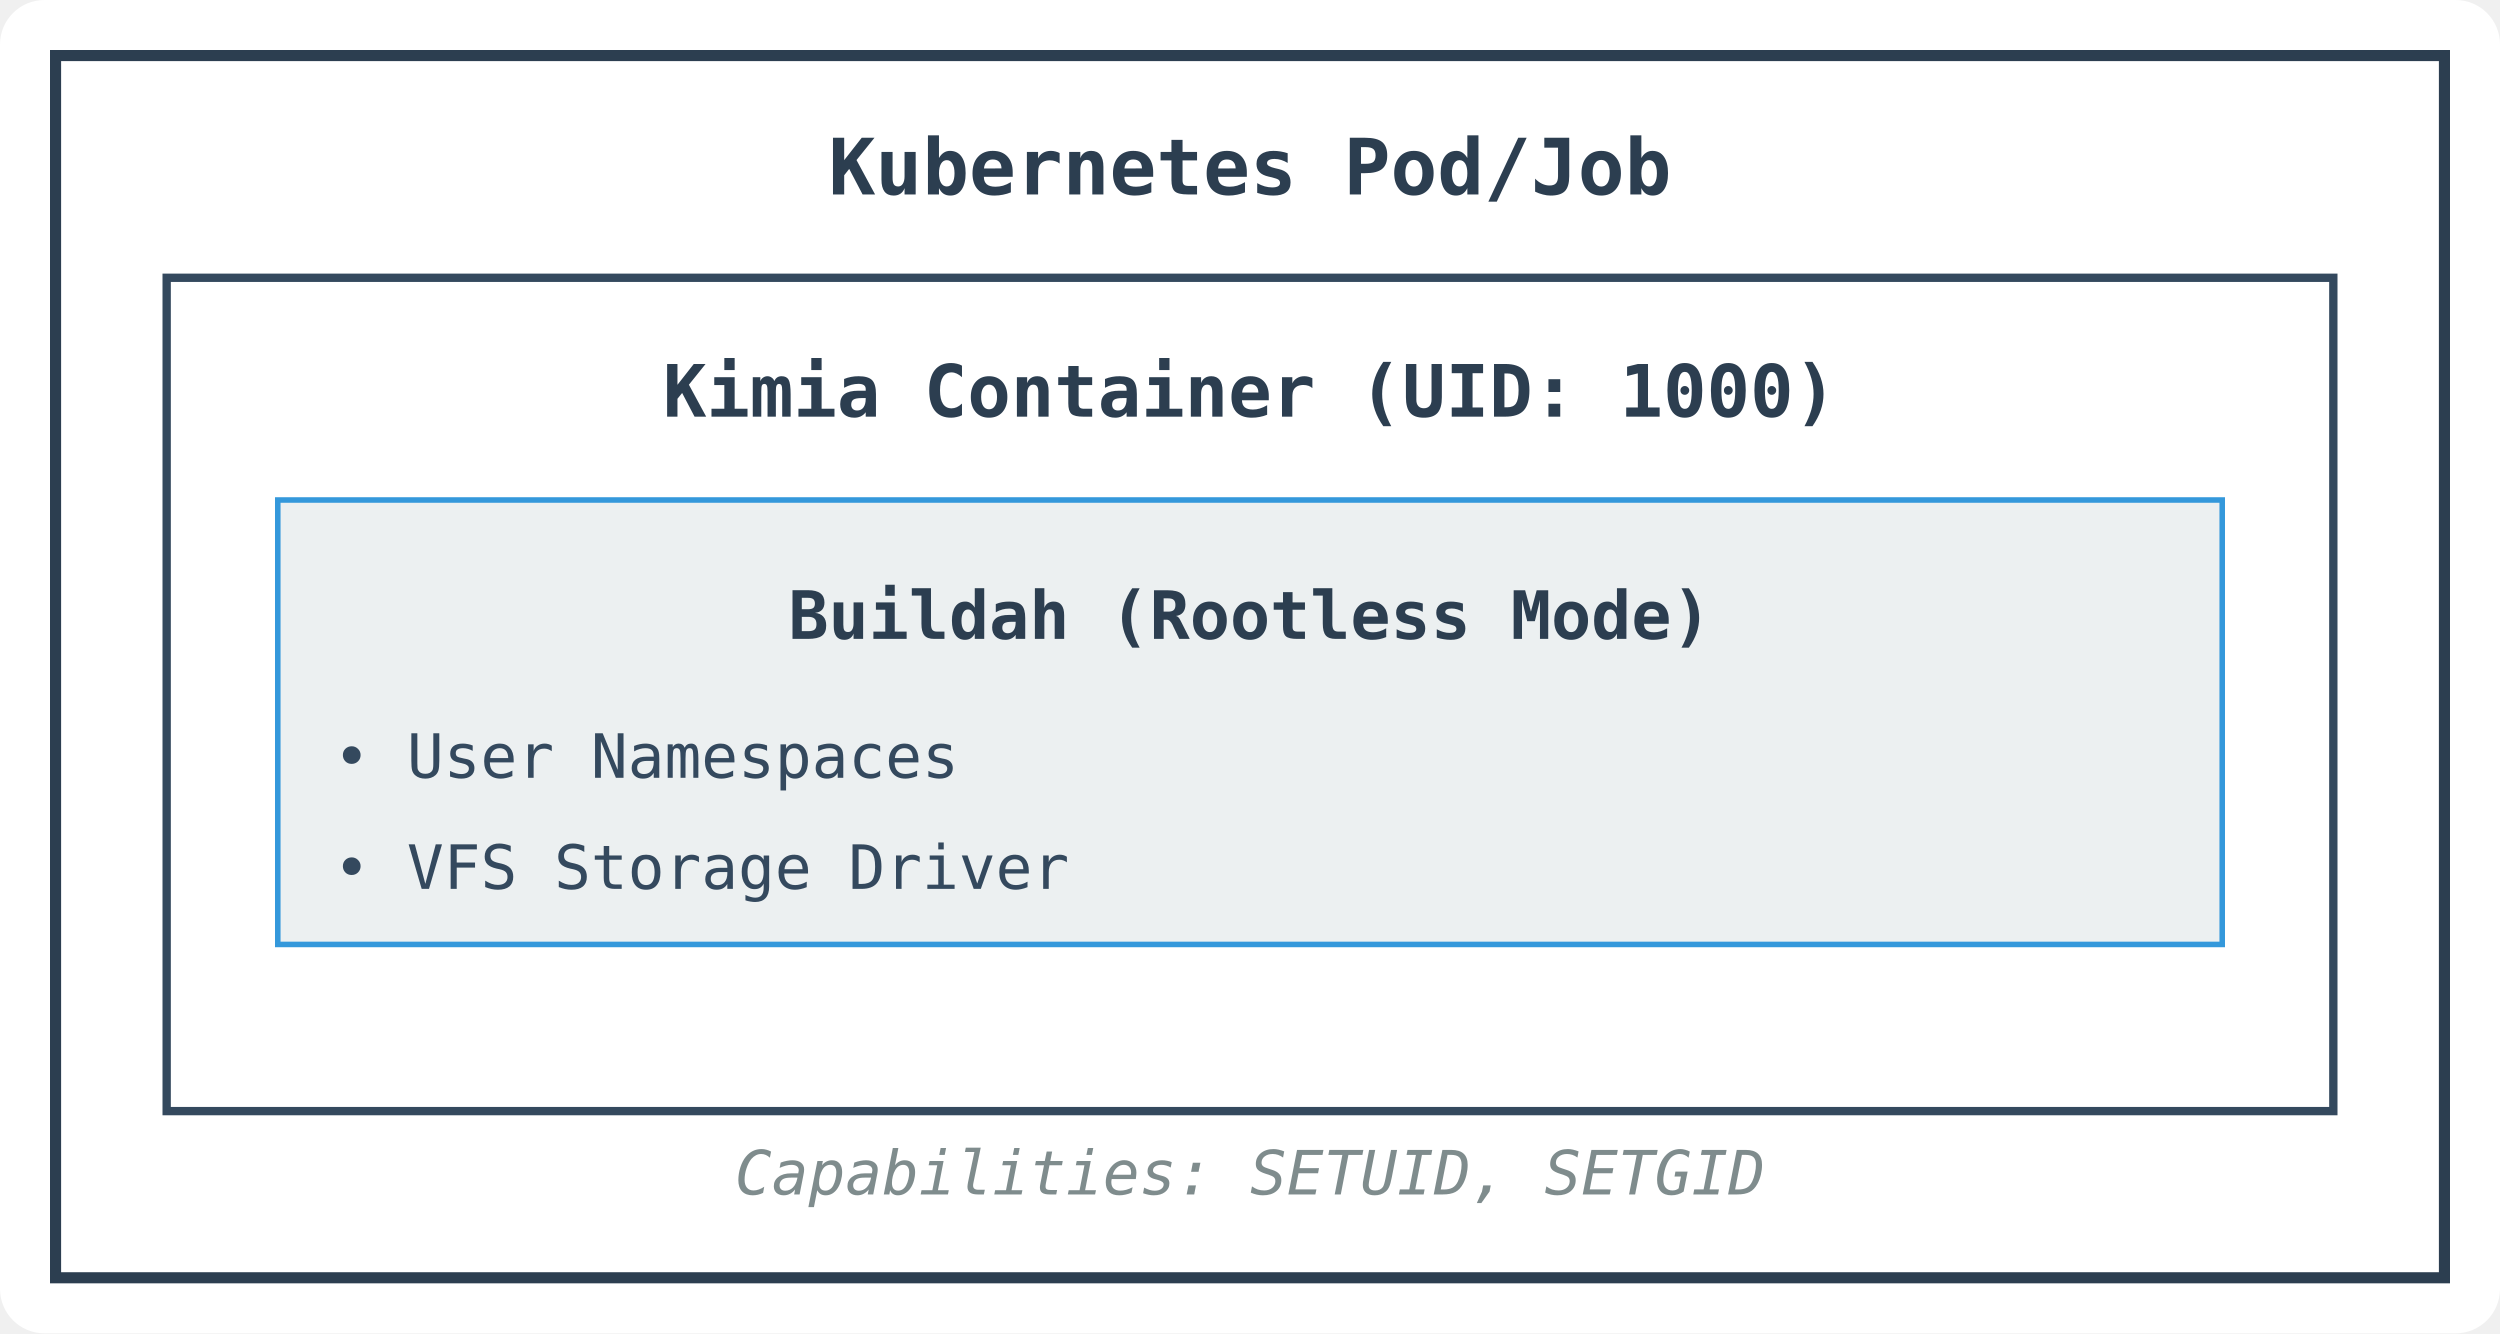
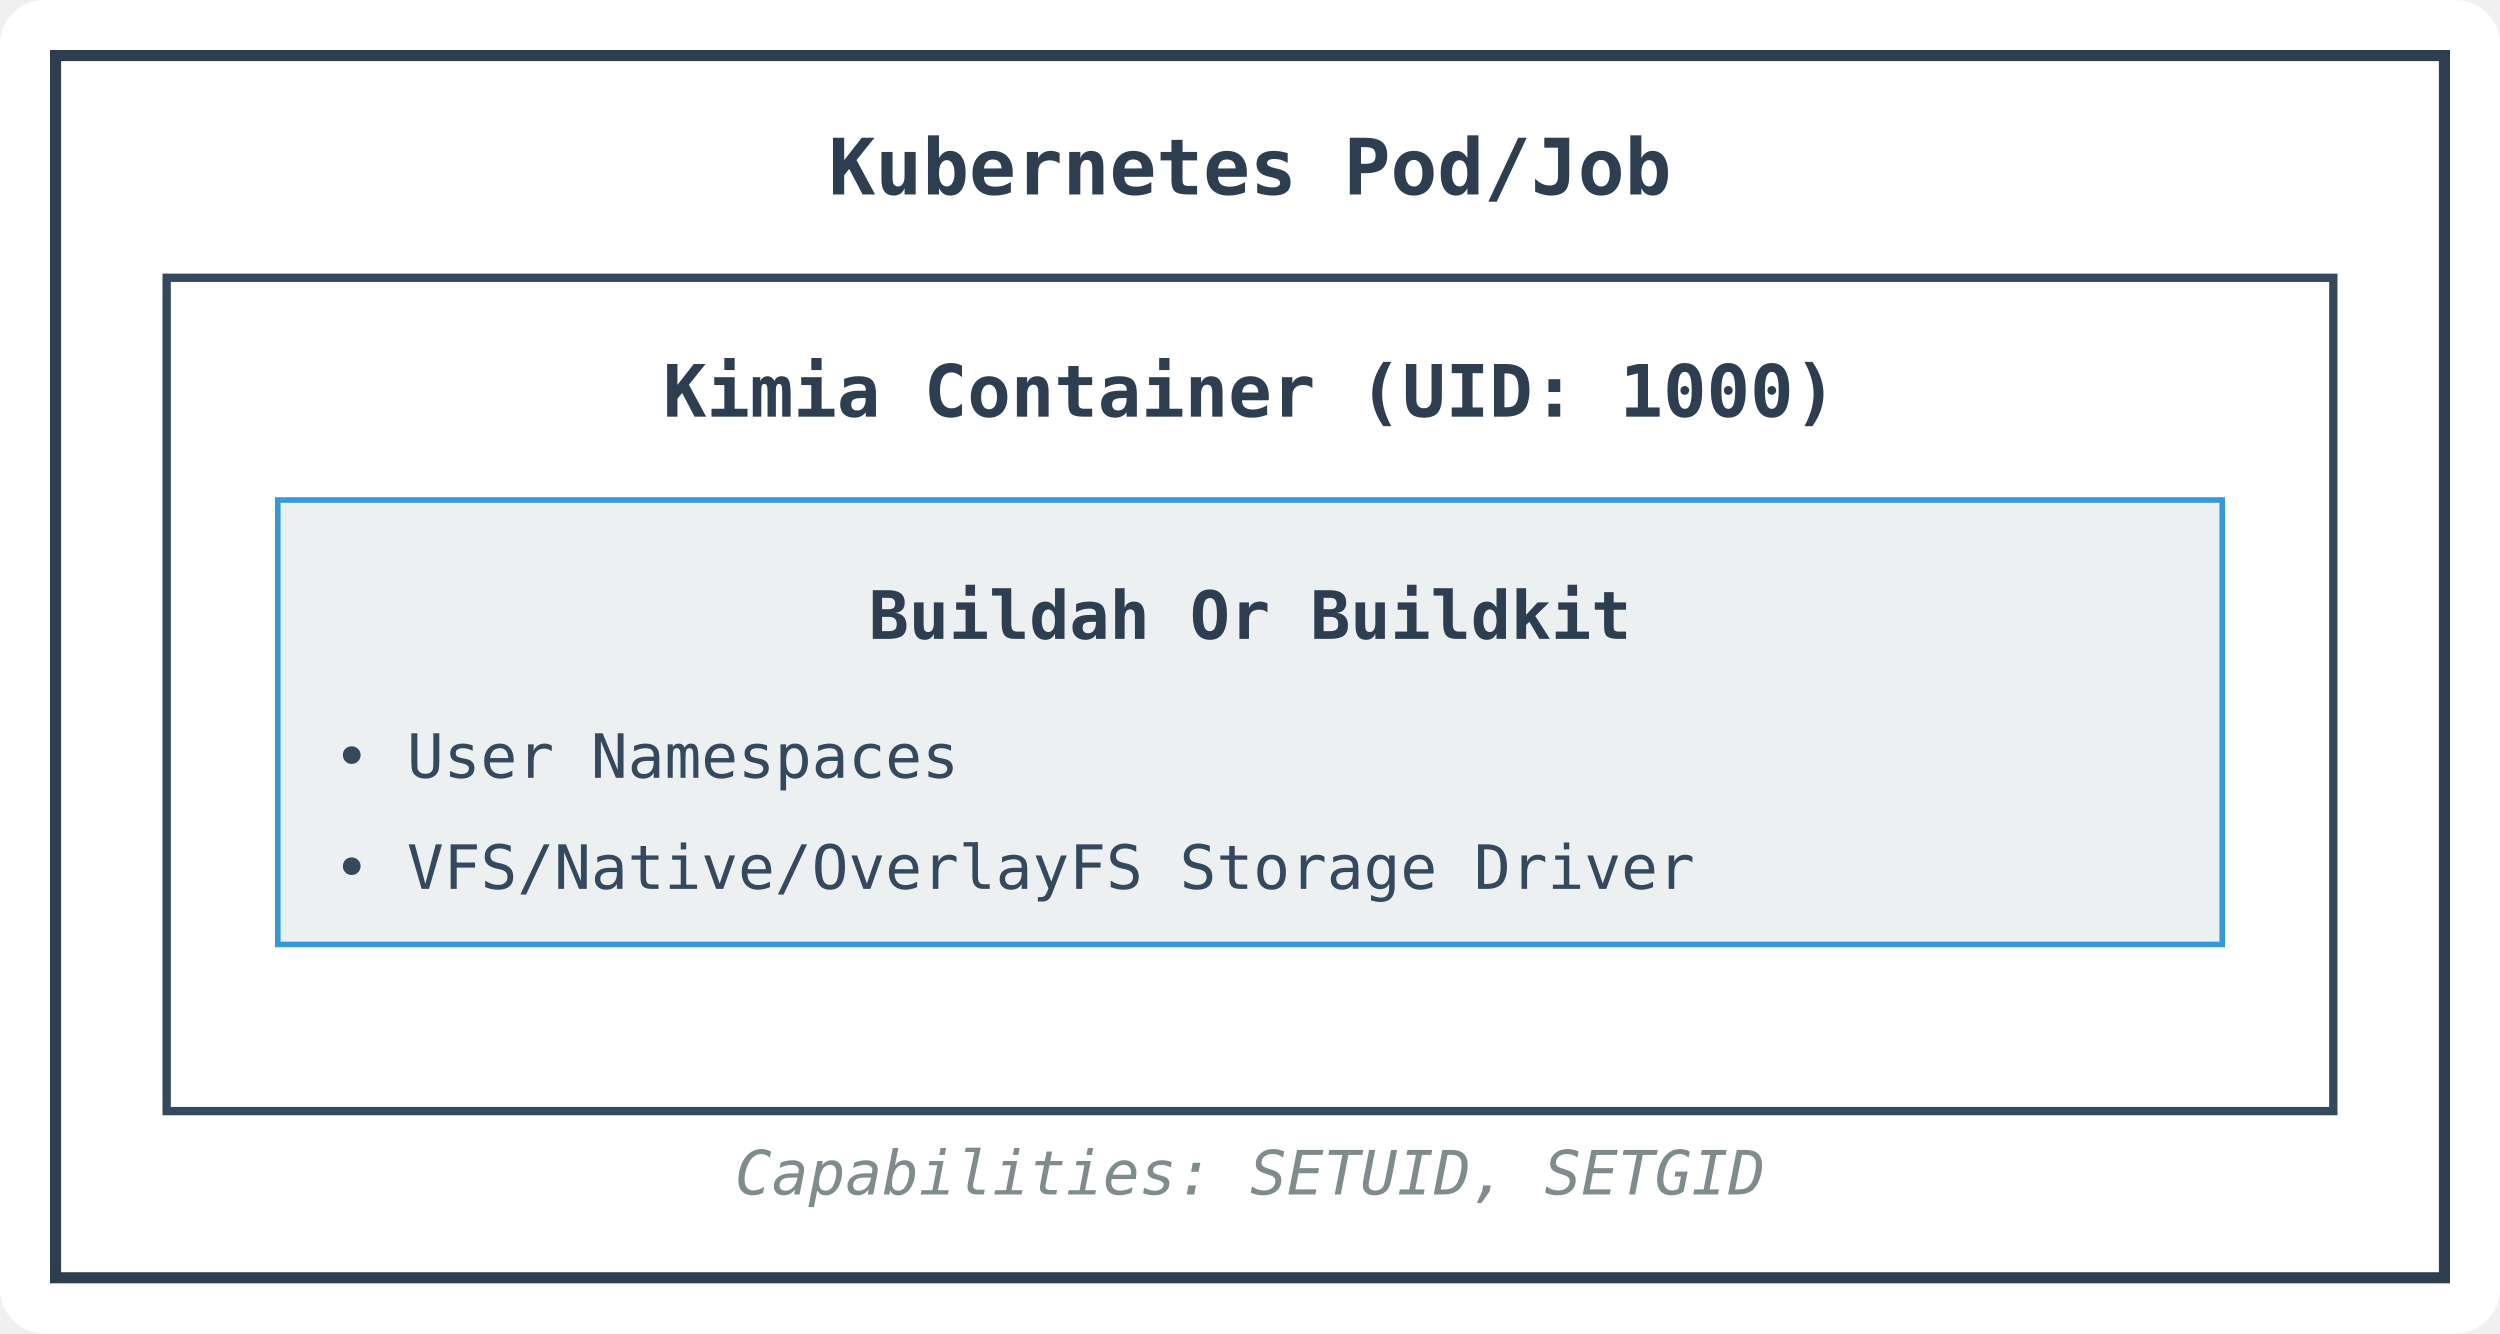
<svg xmlns="http://www.w3.org/2000/svg" width="450" height="240" viewBox="0 0 450 240">
  <rect x="0" y="0" width="450" height="240" fill="#ffffff" rx="8" />
  <rect x="10" y="10" width="430" height="220" fill="none" stroke="#2c3e50" stroke-width="2" />
  <text x="225" y="35" text-anchor="middle" font-family="monospace" font-size="14" font-weight="bold" fill="#2c3e50">
    Kubernetes Pod/Job
  </text>
  <rect x="30" y="50" width="390" height="150" fill="none" stroke="#34495e" stroke-width="1.5" />
  <text x="225" y="75" text-anchor="middle" font-family="monospace" font-size="13" font-weight="bold" fill="#2c3e50">
    Kimia Container (UID: 1000)
  </text>
  <rect x="50" y="90" width="350" height="80" fill="#ecf0f1" stroke="#3498db" stroke-width="1" />
  <text x="225" y="115" text-anchor="middle" font-family="monospace" font-size="12" font-weight="bold" fill="#2c3e50">
-     Buildah (Rootless Mode)
+     Buildah Or Buildkit
  </text>
  <text x="60" y="140" font-family="monospace" font-size="11" fill="#34495e">
    • User Namespaces
  </text>
  <text x="60" y="160" font-family="monospace" font-size="11" fill="#34495e">
-     • VFS Storage Driver
+     • VFS/Native/OverlayFS Storage Driver
  </text>
  <text x="225" y="215" text-anchor="middle" font-family="monospace" font-size="11" font-style="italic" fill="#7f8c8d">
    Capabilities: SETUID, SETGID
  </text>
</svg>
